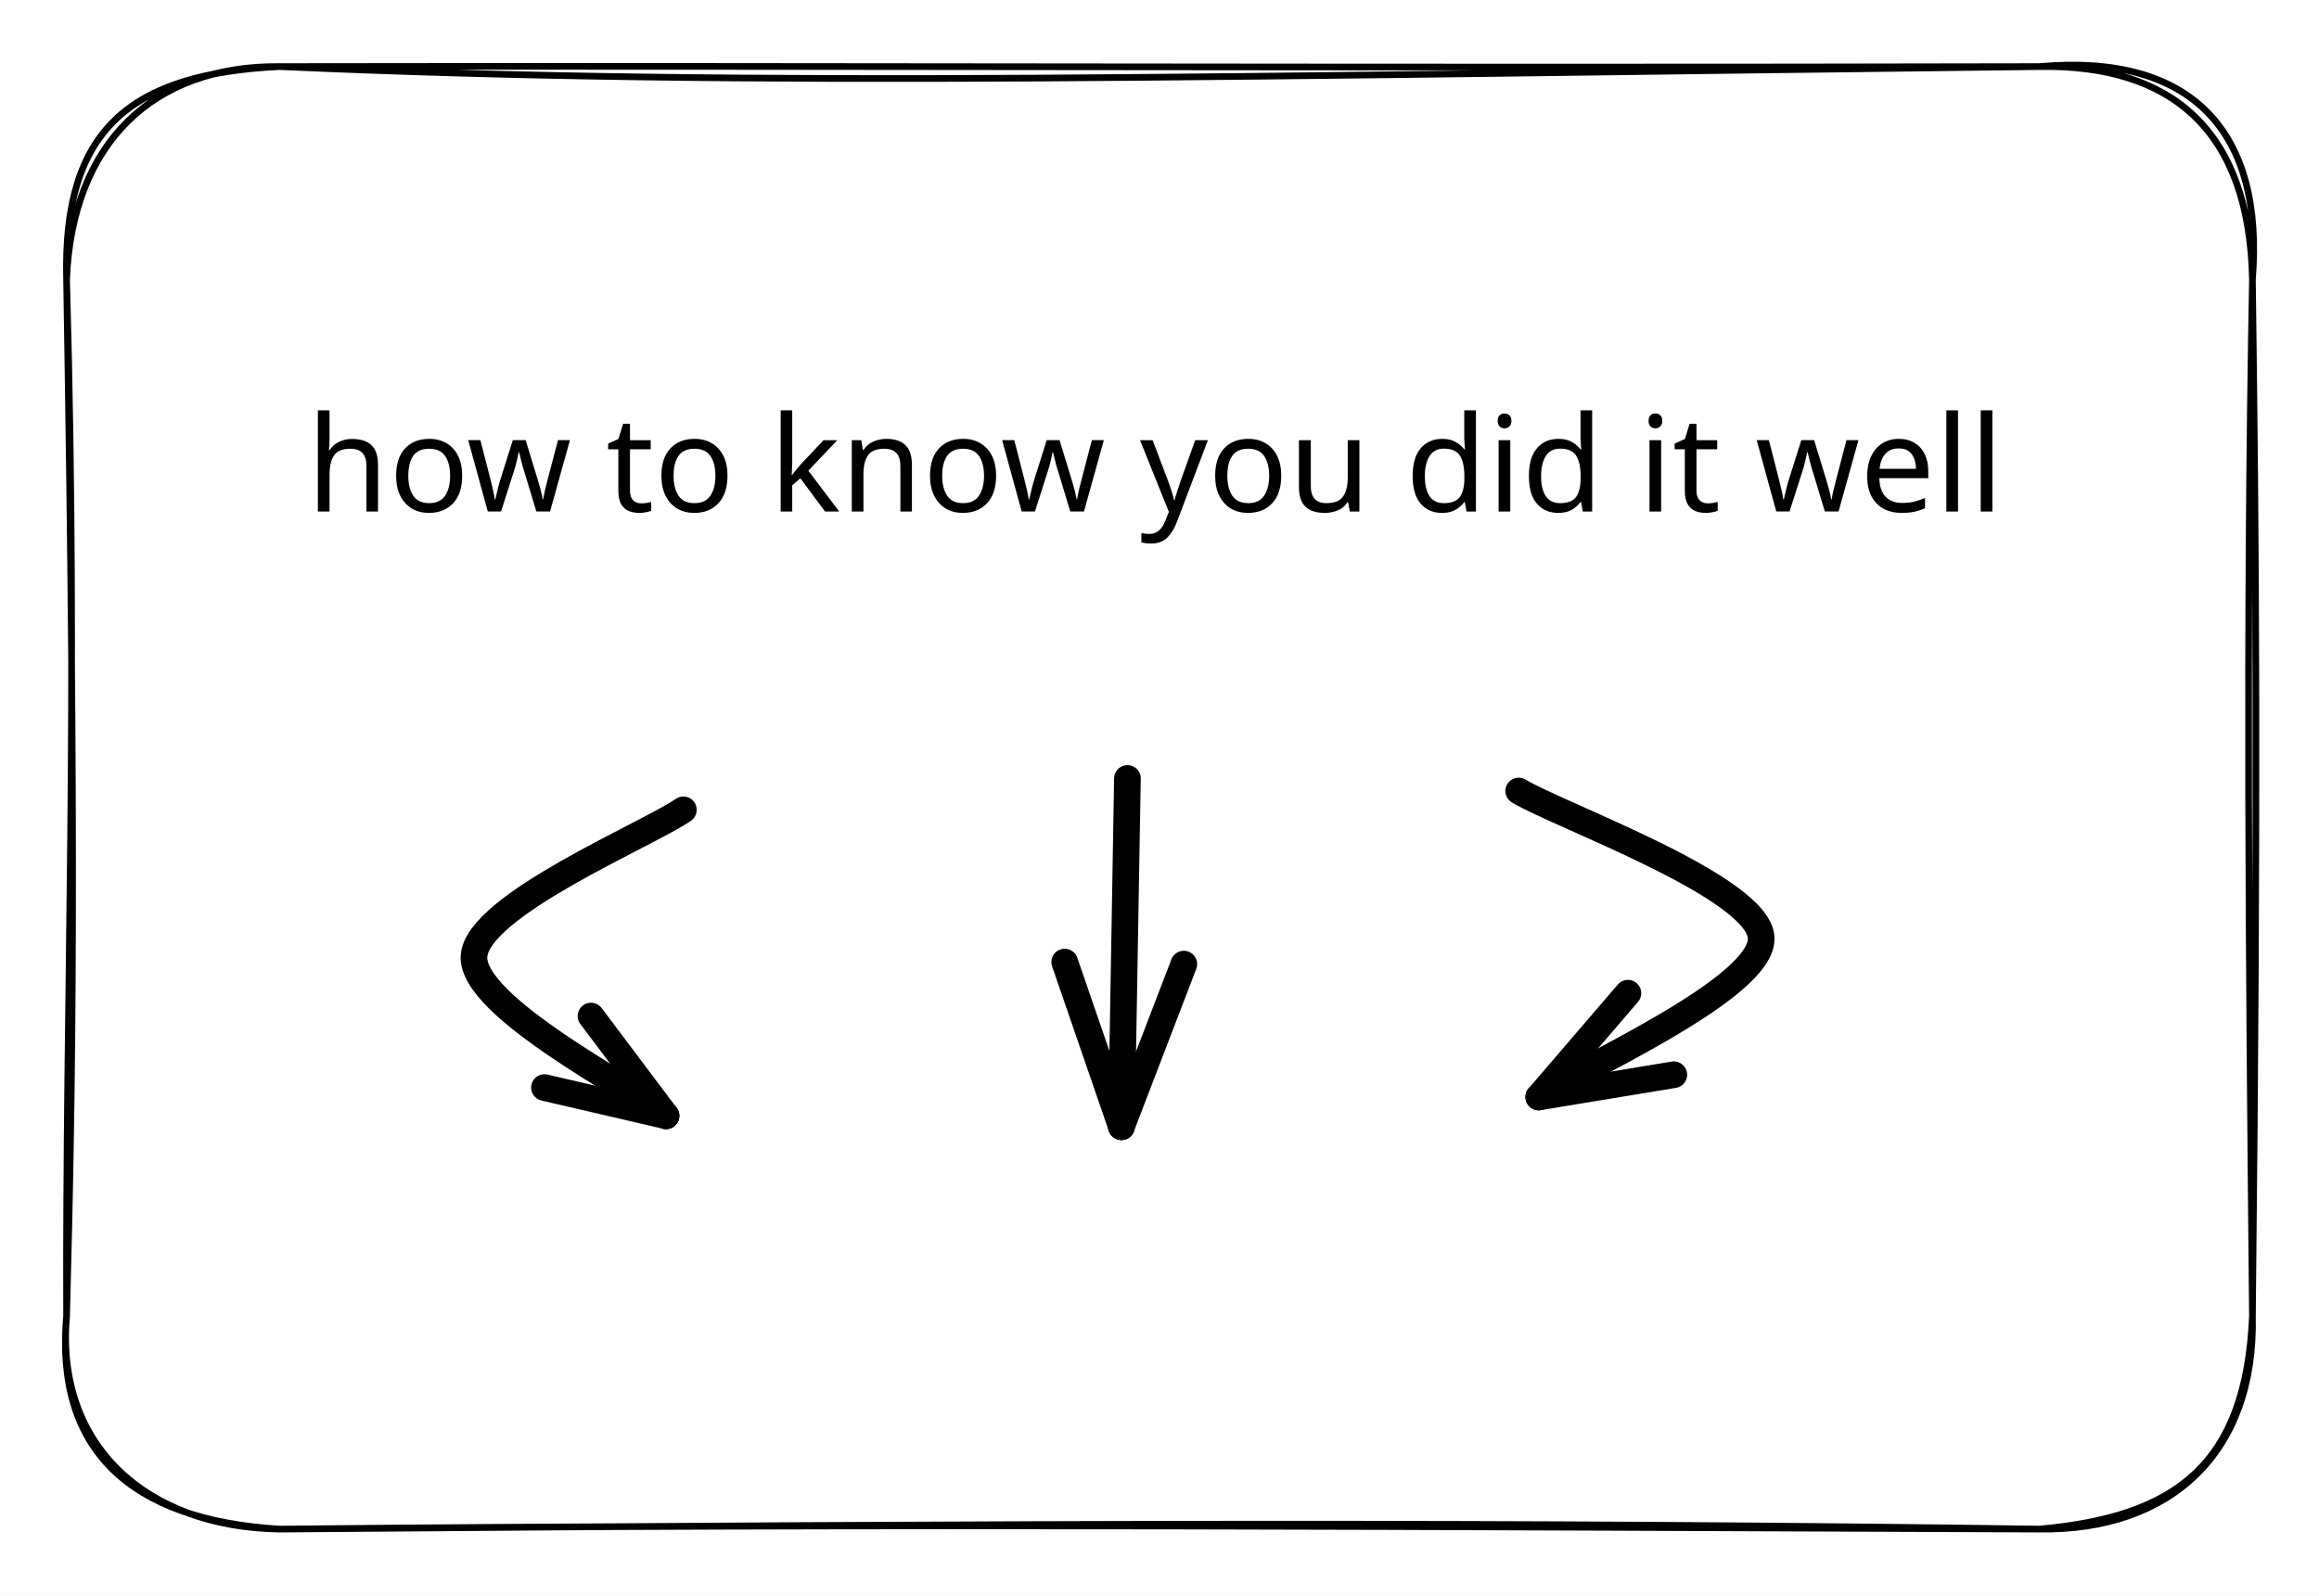
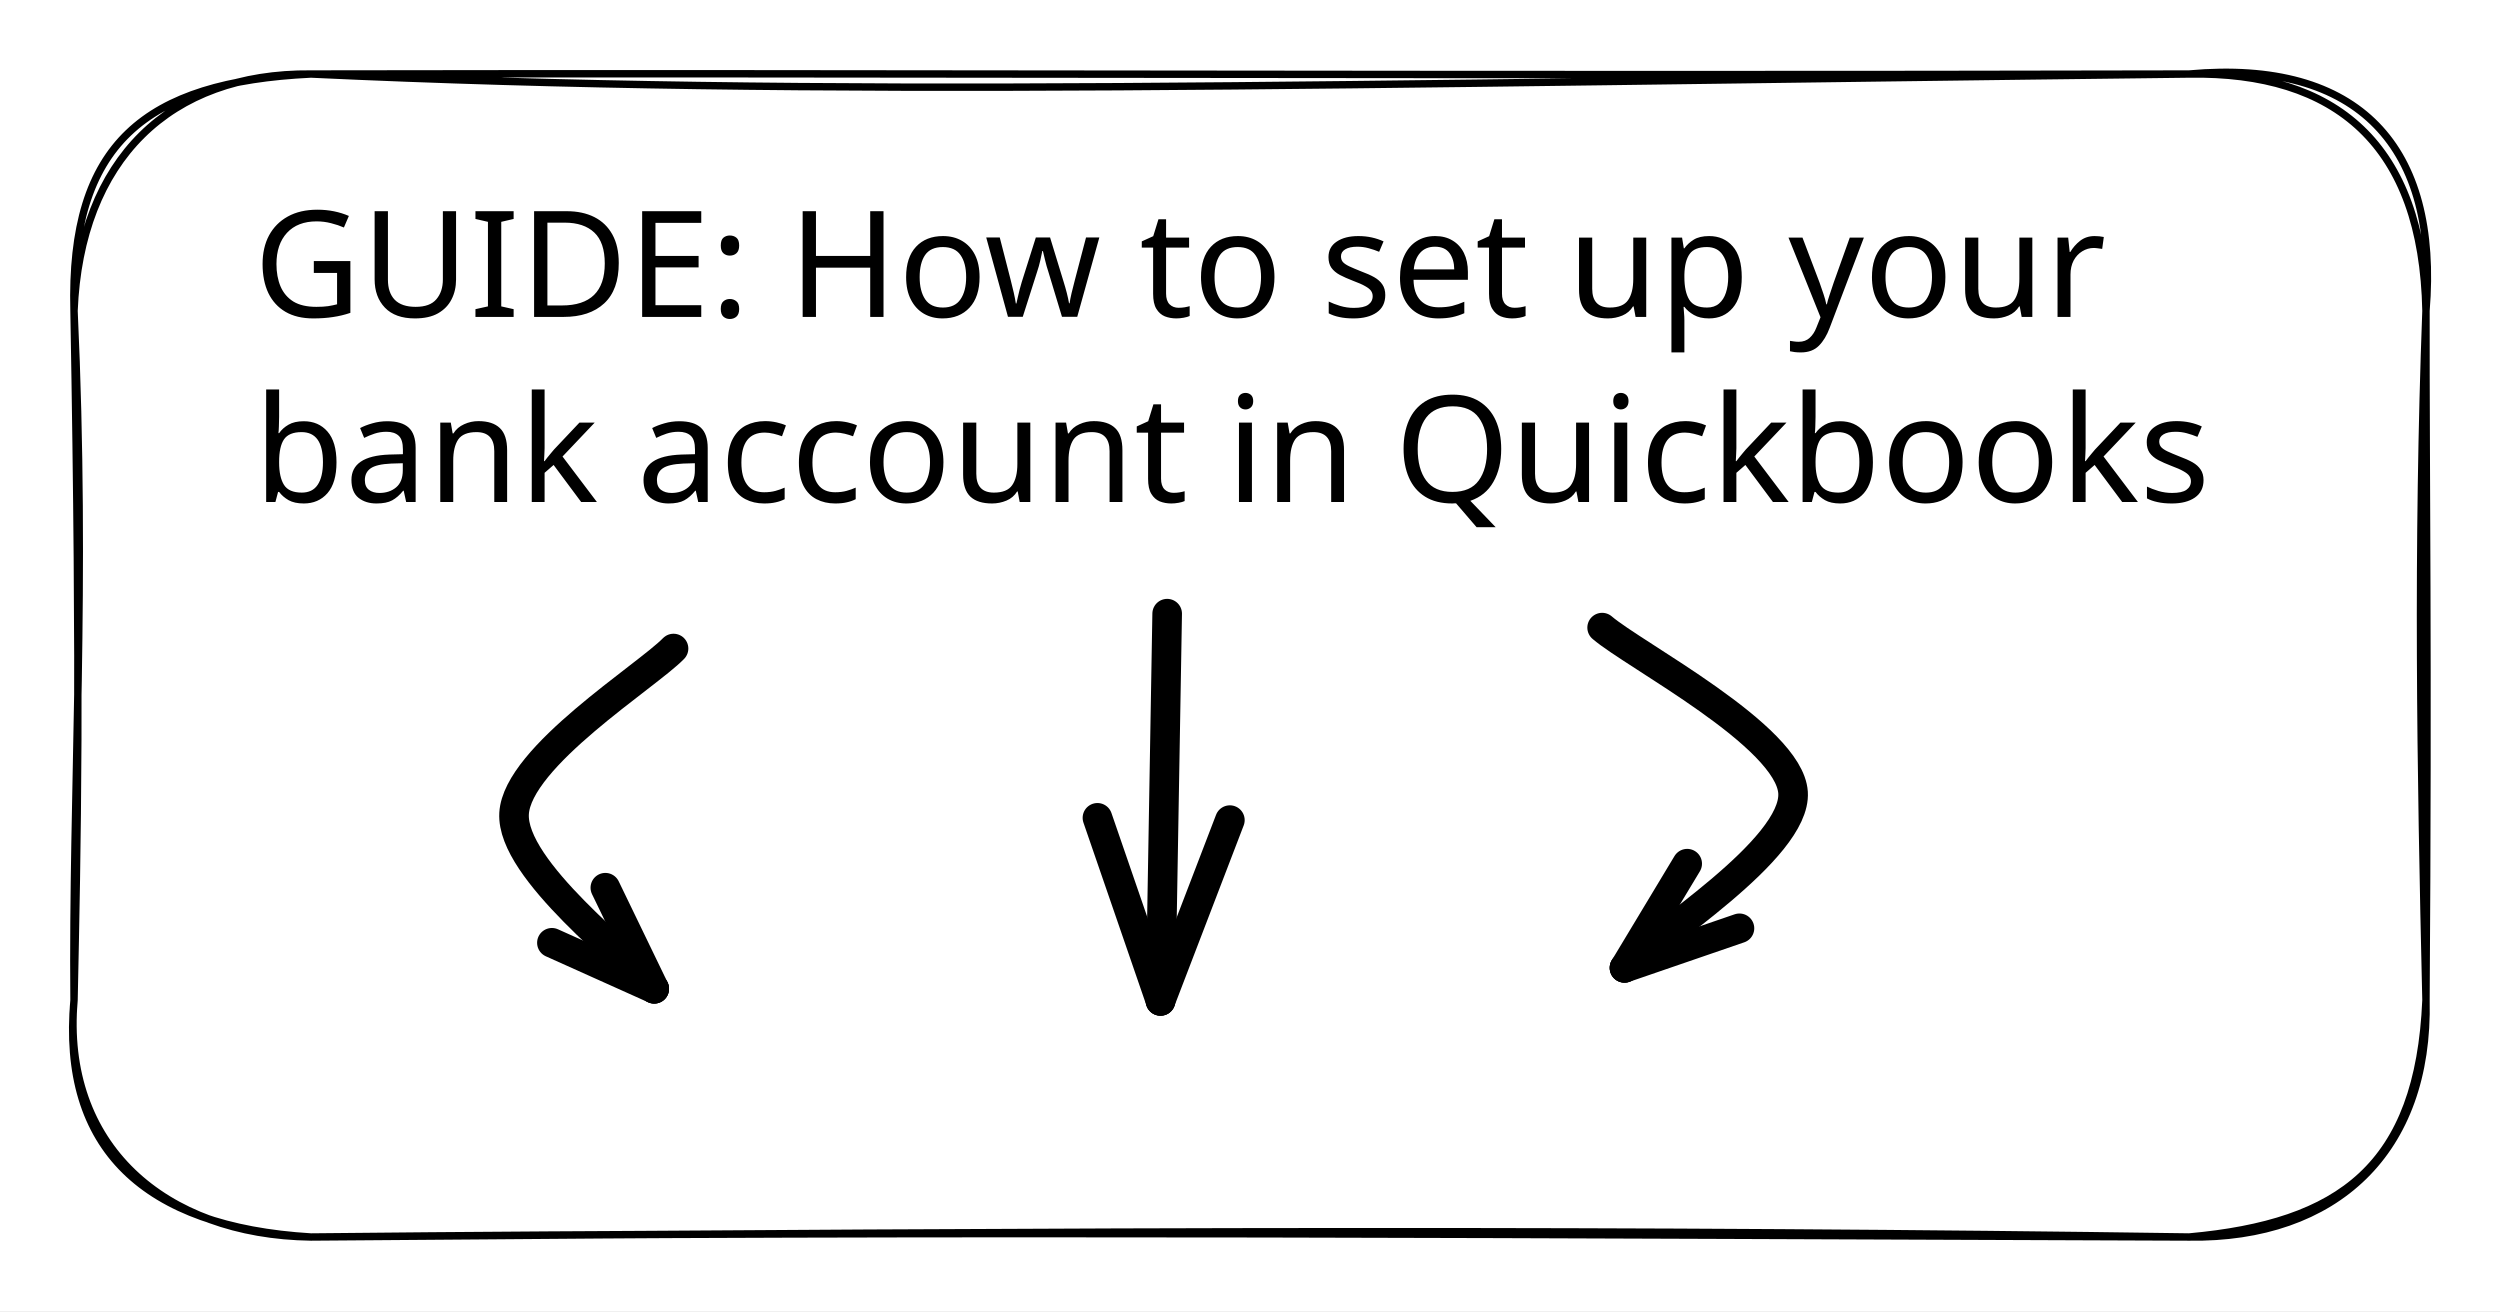
- <svg xmlns="http://www.w3.org/2000/svg" version="1.1" viewBox="0 0 348.258 239.691" width="696.516" height="479.383">
+ <svg xmlns="http://www.w3.org/2000/svg" version="1.1" viewBox="0 0 337.73 177.108" width="675.461" height="354.216">
  
-   eyJ2ZXJzaW9uIjoiMSIsImVuY29kaW5nIjoiYnN0cmluZyIsImNvbXByZXNzZWQiOnRydWUsImVuY29kZWQiOiJ4nO1YbW/bNlx1MDAxMP7uXyG4XzuVpPimfEuyXHUwMDA2SbtcdTAwMDbDkq7LhlwioCXaZiyLgkTHcYr895GyI8qyjSbegmVAXHT4RXdH8sh7nruzv/WCoG9cdTAwMTaF7Fx1MDAxZlx1MDAwNH15l4hMpaWY9986+a0sK6Vzq0L1c6VnZVJbjo0pqoN370RRhCNlXHUwMDA2Wk/CRE+X02QmpzI3lTX8yz5cdTAwMDfBt/q9tVEpXHUwMDEzI/JRJutcdLXK71x1MDAxNUHWlZ7rvN5cdTAwMTdcdTAwMTLOKcSYocZCVT/b/YxMrXooskp6jVx1MDAxM/VcdTAwMDFcdTAwMWLOJ1x1MDAwNN2VI/V+IOLiYlx1MDAwNG9cdTAwMDd+26HKslx1MDAwYrPIlqdcdTAwMTLJeFa2nKpMqSfyi0rN2O3ekTfzKm1vzc8q9Ww0zmVVrc3RhUiUWThcdTAwMTlcdTAwMDCNdHlcdTAwMGJcdTAwMDeBl9zVV0BDXHUwMDA0XCKISCN2XHUwMDEzUcRDjjCCnJGOL8c606Xz5VxyqIf3ZiCSyci6lKeNjSlFXlx1MDAxNaK0QfJ289UpI8RDRFx1MDAxOIdcYsf1wI3JWKrR2DhHYFx1MDAxY9JcdTAwMThiQFx1MDAxMam3i7w7slx1MDAwZVx1MDAwNYZcZnKAIG1cdTAwMTTOh+IsrVHxtX1Xebq6q0eYeKBEK8mDP42zf99cdTAwMDKYX2pWpGKJXHUwMDAzSGOKKIlBzJBcdTAwMGZApvKJVeazLPMynUw8dHqtvTYwK8pSz7filZBdeGVcdTAwMTGzjmBcZp5cZtfhpfitPLlcdTAwMTKzj5/w+fElVFfHR4v94Ir3gCvYXHUwMDBirlx1MDAxODhcXPIuXFwjXHUwMDAyQkxfXHUwMDE0qzDEUWv9XHUwMDA2oJiEMWHrXGZaIVx1MDAxM1x1MDAwMUooi3jrVPtAXHUwMDEz/SNockpcIlx1MDAxZT9cdTAwMDOarStcdTAwMTSlOVJ5qvJRd4rM01x1MDAxZJpMVOZYT6fKWDd+1So3XYt63UOH8bFcdTAwMTTplpXbui5cdTAwMTlcbreiz/du+G+BR0v90Hz/+nar9U+dqLqBUGiTTOzyzXeno5BcdTAwMDKyhjs3WojwK/Tan7uIb+Sd2cZ7XG67wkfaI85BTFwi4Fx1MDAxOfg92p9cdTAwMTX4XHUwMDAzUVx1MDAxOVx1MDAxZNLEmMX9hz/SXHUwMDFiiF99lVwiKLQlaZP4KFx1MDAwNiHEfI2a/zb1XHUwMDExpSGMYsZcdTAwMDBcdTAwMDFszVx1MDAwM1+lNrhPICAxZ4g/g/prPHhe+UGc7MXxoc7NhbqvoVx1MDAwNNakJ2KqssVaxGp4OljoeWB0MMnt50LPglSlgTLBXFxmWX/N+DBTI4fffiaH68A2yvZ/jdrowmtcdTAwMTO7uVC5LM82coMu1UjlXCK7fI4j9jbk6WOgYNhcbtVAVNJpnZzvV5Exi7rSR2raoFx1MDAwMGJbqKdT8/Tq8PrkLLq+uYyEXiQ6+/3085fXXpFJhENke49cdTAwMTjxXHUwMDE4QIZ9v1xcXHUwMDE3ZsxCipdN3lx1MDAwYlx1MDAxNmdcdTAwMWFiQGz3w1x1MDAwMGCMQFx1MDAxZpP/T5nm0NL4R5neZr0zvG48o15HoVx1MDAwNSiCLEIo5jHkMWsvtH/Z3plcdTAwMWR2J1x1MDAwN8itXHUwMDFihEH49J+Xk89TMvt4dVNcdTAwMTg0u8b4/NP9n7/w155cdTAwMWQwIyGBhHb7dXvZ7IWTXHUwMDAyXGJtXHUwMDA2jrY37bad2JZcdGBcZoh9sVZU/otMQFnrX4dcdTAwMWaZoN1xb1x1MDAwNtWNVTh30ba3Wq8viuLC2NtuombDq9JV/+NcdTAwMGbVv1VyfrRcdLc3w3r0e6vQOs7JXHUwMDFhXHUwMDAyXHUwMDBmvYe/XHUwMDAxy/aZwiJ9
+   eyJ2ZXJzaW9uIjoiMSIsImVuY29kaW5nIjoiYnN0cmluZyIsImNvbXByZXNzZWQiOnRydWUsImVuY29kZWQiOiJ4nN1XW1PbOFx1MDAxNH7nV3jSV1B1tWTegMKSdst0XHUwMDE32C6722FcdTAwMTTbSUSM7bFcdTAwMTVCYPjvKzmpZSeEhiydstVMLtbR5ejoO9/5fL/leVx1MDAxZD3N486u14lvQ5moqJCTzrbtv4mLUmWpMeHquczGRViNXHUwMDFjap2Xu2/fyjxcdTAwMDdcdTAwMDOle1k2XHUwMDAyYXY9m1x1MDAxNifxdZzq0lxm/Ns8e9599d3YqIhDLdNBXHUwMDEyV1x1MDAxMyqT24tcdTAwMTK62HuSpdW+XGJzjFx1MDAwM+7joFx1MDAxZaHKd2Y/XHUwMDFkR8bcl0lcdTAwMTk7i+3qQN6fjFx1MDAxOL4tXHUwMDA26rAng/x0gG56btu+SpJTPU1mp5LhcFxcNJwqdZGN4s8q0kO7+0J/Pa/MTNTcrFwiXHUwMDFiXHUwMDBmhmlcXJatOVkuQ6Wntlx1MDAwZsK6d1x1MDAxNoVdz/XcmieCOVx1MDAxMCRcdTAwMTCUcFZcdTAwMWLsVHN+IFx1MDAxOGMmXGKCIeZjtuDTQZZkhfXpXHKsmvOqJ8PRwLiWRvVcdTAwMThdyLTMZWEuy42bzE9LXHUwMDEwXHUwMDA3nEDqi4ZcdTAwMGbDWFxyhtqegXGAoIBcdTAwMDRj7Fs/iHMkri6DXCKOXHUwMDA0xMivXHJ297xcdTAwMWJVuPjSjFZcdTAwMWHNo/VcdTAwMTUoXHUwMDBlKmTe8+DOYcdcdTAwMWY2IOaWXHUwMDFh55GcIVx1MDAwMfmBT5iJViCEQ1Oi0pExpuMkcX1ZOHLg2WrstYRaWVx1MDAxNNnkMcSSXHUwMDAwrkQs5JxcdTAwMDfCp2RtxPbP5O/F0YVcdTAwMWN/+EhPXHUwMDBlzpC6ONifboZYulx1MDAwMWLhRoilUFx1MDAwMIFcdTAwMDXCbbxcdTAwMTJcdTAwMDZBXHUwMDFiQS9cclOMXHUwMDAwM/FvZkJcclLKQMA4JE2v5ujE0KCWXHUwMDEz0TjYJvDE/1x0nkxAXHUwMDA28TPg2YiiLPS+SiOVXHUwMDBl2o7NybdbQamb0/dMJX7fXHUwMDBmtZ7evf8zukK0jqFcdTAwMDVTXHUwMDE2jqtLXHUwMDA3JkjEXHUwMDBmXHUwMDAyam7LZ7QxZCDzXG5cdTAwMDGA4CqSSyeO08h50nZelvogu75W2lx1MDAxY/tTplK9OKI6x57Nq2Eso0WrWblpW0zA3K7oqoxt7p/nXHUwMDAwWj3U/79sPzp6Z1x1MDAxOUi2YVxmKlR/ezrwIWtB3bZcdTAwMDZcdTAwMDLdXG5bzd9VZKPjW/1cdTAwMTjXoGB1dURcdTAwMDL5nGLC1+aap1x1MDAwMfJaqyPDXHUwMDAwXHUwMDA2S6UxgFx1MDAwMNF2yXxxslx1MDAxMT7AfLn21ozDnKdzomFcYrJAcCyewTOtJFhcIpRcdTAwMWFI91xyoK1VO1pcdTAwMDCbJVNtedh+at3ji73Loy65vDojMpuGWfLH8fnnXHUwMDE3WHd0fs3GXHUwMDFmLq5yjceXlJ58vPvrV7Heul+z6Fx0euVcdTAwMWNcdTAwMDWu7j6DXvtZqk/VXcXwsNV7JK9VMm1Bt8pU4+Av5913h7vecTbxdOaVsfbGuTc1ktn7J+3JdOTJMDR3qT2Ver+NVTiyqrnstNbZS9TAZnknifvt9NfKaPParLPcWUPjl1RpXFx0l1x1MDAxODQr1EClMjl7IVx1MDAxZk1cZuPjWlx1MDAwM4JGXG70ZFx1MDAxOVtrJeA3k1EmVVbLKMqJb3S/XHUwMDBi+7eo7WnIvlJcdTAwMTnFXGI1XHUwMDA0Y86JRVx1MDAwMJHh8raaolx1MDAxY/jU4Lqls16c5Fx1MDAxOOBGNTOOoVx1MDAxMa+W6f6PyoqRZ1x0/++mrHYggFBcdTAwMTAjniAlpkJjbF7sluRcdTAwMTVcdTAwMDc0oIha9fGT6qvVqKqsa8osXHUwMDAyTFZgxM1rZyBcdTAwMDIkXHUwMDAy3lxcZXO1tZKTuFjsrClJUOHb+1xcX209Xe1eKSVRzsCC3JlxkbnQ78xEXHUwMDEwXHUwMDA0XHUwMDEwk5aic0pcdTAwMGKDx9hcdTAwMDdcdTAwMDWQmVx1MDAwZkeOOX9cdTAwMDD7WOHhXFz7oe91iNi6iZF906TMf4R7mHlzsWr6JyWenWVcdTAwMTTZNsfPKp7Ymq/XkXl+qs311rdh8KSiuTh0h+rcqHiyv4zvN/2qWd1aXHUwMDA11iZ5XFxh7mHr4V/JQTSYIn0=
  <defs>
    <style class="style-fonts">
      @font-face {
        font-family: "Virgil";
        src: url("https://unpkg.com/@excalidraw/excalidraw@0.15.3/dist/excalidraw-assets/Virgil.woff2");
      }
      @font-face {
        font-family: "Cascadia";
        src: url("https://unpkg.com/@excalidraw/excalidraw@0.15.3/dist/excalidraw-assets/Cascadia.woff2");
      }
    </style>
  </defs>
-   <rect x="0" y="0" width="348.258" height="239.691" fill="#ffffff" />
-   <g stroke-linecap="round" transform="translate(10 10) rotate(0 164.1289 109.8457)">
-     <path d="M32 0 M32 0 C103.59 3.24, 175.29 1.38, 296.26 0 M32 0 C112.78 -0.14, 193.99 0.23, 296.26 0 M296.26 0 C316.05 -0.33, 327.81 9.46, 328.26 32 M296.26 0 C319.26 -2.07, 330.08 9.88, 328.26 32 M328.26 32 C327.27 84.64, 327.73 134.16, 328.26 187.69 M328.26 32 C328.78 71.04, 329.14 108.25, 328.26 187.69 M328.26 187.69 C328.74 208.19, 316.01 219.99, 296.26 219.69 M328.26 187.69 C327.29 210.17, 316.65 217.86, 296.26 219.69 M296.26 219.69 C210.17 219.37, 122.11 218.78, 32 219.69 M296.26 219.69 C220.58 218.62, 145.08 218.78, 32 219.69 M32 219.69 C12.11 219.41, -1.71 207.25, 0 187.69 M32 219.69 C9.46 218.34, -1.78 207.71, 0 187.69 M0 187.69 C-0.18 140.64, 1.79 94.66, 0 32 M0 187.69 C0.95 152.27, 1.43 118.21, 0 32 M0 32 C-0.6 9.43, 9.55 1.09, 32 0 M0 32 C0.82 11.55, 12.92 -0.18, 32 0" stroke="#000000" stroke-width="1" fill="none" />
+   <rect x="0" y="0" width="337.73" height="177.108" fill="#ffffff" />
+   <g stroke-linecap="round" transform="translate(10 10) rotate(0 158.8652 78.55402)">
+     <path d="M32 0 M32 0 C100.75 3.23, 169.62 1.34, 285.73 0 M32 0 C109.55 -0.15, 187.55 0.23, 285.73 0 M285.73 0 C305.53 -0.33, 317.29 9.46, 317.73 32 M285.73 0 C308.74 -2.07, 319.55 9.88, 317.73 32 M317.73 32 C316.53 64.21, 316.99 93.31, 317.73 125.11 M317.73 32 C317.7 55.57, 318.06 77.32, 317.73 125.11 M317.73 125.11 C318.21 145.61, 305.48 157.4, 285.73 157.11 M317.73 125.11 C316.76 147.59, 306.12 155.27, 285.73 157.11 M285.73 157.11 C203.15 156.84, 118.54 156.23, 32 157.11 M285.73 157.11 C213.04 156.07, 140.53 156.23, 32 157.11 M32 157.11 C12.11 156.83, -1.71 144.67, 0 125.11 M32 157.11 C9.46 155.75, -1.78 145.13, 0 125.11 M0 125.11 C-0.25 96.73, 1.72 69.41, 0 32 M0 125.11 C0.44 103.73, 0.92 83.73, 0 32 M0 32 C-0.6 9.43, 9.55 1.09, 32 0 M0 32 C0.82 11.55, 12.92 -0.18, 32 0" stroke="#000000" stroke-width="1" fill="none" />
  </g>
  <g stroke-linecap="round">
-     <g transform="translate(102.625 121.6445) rotate(0 -15.71875 22.97852)">
-       <path d="M0 0 C-5.24 3.67, -31 14.34, -31.44 22 C-31.87 29.66, -7.41 41.96, -2.61 45.96 M0 0 C-5.24 3.67, -31 14.34, -31.44 22 C-31.87 29.66, -7.41 41.96, -2.61 45.96" stroke="#000000" stroke-width="4" fill="none" />
+     <g transform="translate(90.98828 87.61322) rotate(0 -10.76953 22.97852)">
+       <path d="M0 0 C-3.59 3.71, -21.1 14.62, -21.54 22.28 C-21.97 29.94, -5.76 42.01, -2.61 45.96 M0 0 C-3.59 3.71, -21.1 14.62, -21.54 22.28 C-21.97 29.94, -5.76 42.01, -2.61 45.96" stroke="#000000" stroke-width="4" fill="none" />
    </g>
-     <g transform="translate(102.625 121.6445) rotate(0 -15.71875 22.97852)">
-       <path d="M-20.86 41.72 C-16.91 42.64, -12.95 43.56, -2.61 45.96 M-20.86 41.72 C-14.05 43.3, -7.23 44.88, -2.61 45.96" stroke="#000000" stroke-width="4" fill="none" />
+     <g transform="translate(90.98828 87.61322) rotate(0 -10.76953 22.97852)">
+       <path d="M-16.43 39.75 C-13.44 41.09, -10.44 42.44, -2.61 45.96 M-16.43 39.75 C-11.27 42.07, -6.11 44.38, -2.61 45.96" stroke="#000000" stroke-width="4" fill="none" />
    </g>
-     <g transform="translate(102.625 121.6445) rotate(0 -15.71875 22.97852)">
-       <path d="M-13.87 30.98 C-11.43 34.22, -8.99 37.47, -2.61 45.96 M-13.87 30.98 C-9.66 36.57, -5.46 42.16, -2.61 45.96" stroke="#000000" stroke-width="4" fill="none" />
+     <g transform="translate(90.98828 87.61322) rotate(0 -10.76953 22.97852)">
+       <path d="M-9.21 32.31 C-7.78 35.27, -6.35 38.23, -2.61 45.96 M-9.21 32.31 C-6.74 37.41, -4.28 42.5, -2.61 45.96" stroke="#000000" stroke-width="4" fill="none" />
    </g>
  </g>
  <mask />
-   <g transform="translate(46.03516 61.32422) rotate(0 133.0699 12.5)">
-     <text x="0" y="0" font-family="Virgil, Segoe UI Emoji" font-size="20px" fill="#000000" text-anchor="start" style="white-space: pre;" direction="ltr" dominant-baseline="text-before-edge">how to know you did it well</text>
+   <g transform="translate(34.25391 27.29291) rotate(0 143.1399 25)">
+     <text x="0" y="0" font-family="Virgil, Segoe UI Emoji" font-size="20px" fill="#000000" text-anchor="start" style="white-space: pre;" direction="ltr" dominant-baseline="text-before-edge">GUIDE: How to set up your </text>
+     <text x="0" y="25" font-family="Virgil, Segoe UI Emoji" font-size="20px" fill="#000000" text-anchor="start" style="white-space: pre;" direction="ltr" dominant-baseline="text-before-edge">bank account in Quickbooks</text>
  </g>
  <g stroke-linecap="round">
-     <g transform="translate(228.0732 118.8184) rotate(0 18.20282 22.97852)">
-       <path d="M0 0 C6.07 3.67, 35.9 14.34, 36.41 22 C36.91 29.66, 8.58 41.96, 3.02 45.96 M0 0 C6.07 3.67, 35.9 14.34, 36.41 22 C36.91 29.66, 8.58 41.96, 3.02 45.96" stroke="#000000" stroke-width="4" fill="none" />
+     <g transform="translate(216.4364 84.78705) rotate(0 12.89423 22.97852)">
+       <path d="M0 0 C4.3 3.71, 25.29 14.62, 25.79 22.28 C26.29 29.94, 6.81 42.01, 3.02 45.96 M0 0 C4.3 3.71, 25.29 14.62, 25.79 22.28 C26.29 29.94, 6.81 42.01, 3.02 45.96" stroke="#000000" stroke-width="4" fill="none" />
    </g>
-     <g transform="translate(228.0732 118.8184) rotate(0 18.20282 22.97852)">
-       <path d="M16.4 30.37 C13.5 33.75, 10.6 37.13, 3.02 45.96 M16.4 30.37 C11.41 36.19, 6.41 42.01, 3.02 45.96" stroke="#000000" stroke-width="4" fill="none" />
+     <g transform="translate(216.4364 84.78705) rotate(0 12.89423 22.97852)">
+       <path d="M11.49 31.89 C9.65 34.93, 7.82 37.98, 3.02 45.96 M11.49 31.89 C8.33 37.14, 5.16 42.39, 3.02 45.96" stroke="#000000" stroke-width="4" fill="none" />
    </g>
-     <g transform="translate(228.0732 118.8184) rotate(0 18.20282 22.97852)">
-       <path d="M23.29 42.62 C18.9 43.34, 14.5 44.07, 3.02 45.96 M23.29 42.62 C15.72 43.87, 8.15 45.11, 3.02 45.96" stroke="#000000" stroke-width="4" fill="none" />
+     <g transform="translate(216.4364 84.78705) rotate(0 12.89423 22.97852)">
+       <path d="M18.55 40.62 C15.19 41.78, 11.82 42.93, 3.02 45.96 M18.55 40.62 C12.75 42.61, 6.95 44.61, 3.02 45.96" stroke="#000000" stroke-width="4" fill="none" />
    </g>
  </g>
  <mask />
  <g stroke-linecap="round">
-     <g transform="translate(169.3125 116.9336) rotate(0 -0.4511719 26.15625)">
+     <g transform="translate(157.6758 82.90228) rotate(0 -0.4511719 26.15625)">
      <path d="M0 0 C-0.15 8.72, -0.75 43.59, -0.9 52.31 M0 0 C-0.15 8.72, -0.75 43.59, -0.9 52.31" stroke="#000000" stroke-width="4" fill="none" />
    </g>
-     <g transform="translate(169.3125 116.9336) rotate(0 -0.4511719 26.15625)">
+     <g transform="translate(157.6758 82.90228) rotate(0 -0.4511719 26.15625)">
      <path d="M-9.42 27.58 C-6.43 36.26, -3.44 44.94, -0.9 52.31 M-9.42 27.58 C-7.42 33.38, -5.42 39.19, -0.9 52.31" stroke="#000000" stroke-width="4" fill="none" />
    </g>
-     <g transform="translate(169.3125 116.9336) rotate(0 -0.4511719 26.15625)">
+     <g transform="translate(157.6758 82.90228) rotate(0 -0.4511719 26.15625)">
      <path d="M8.47 27.89 C5.18 36.46, 1.89 45.03, -0.9 52.31 M8.47 27.89 C6.27 33.62, 4.07 39.35, -0.9 52.31" stroke="#000000" stroke-width="4" fill="none" />
    </g>
  </g>
  <mask />
</svg>
